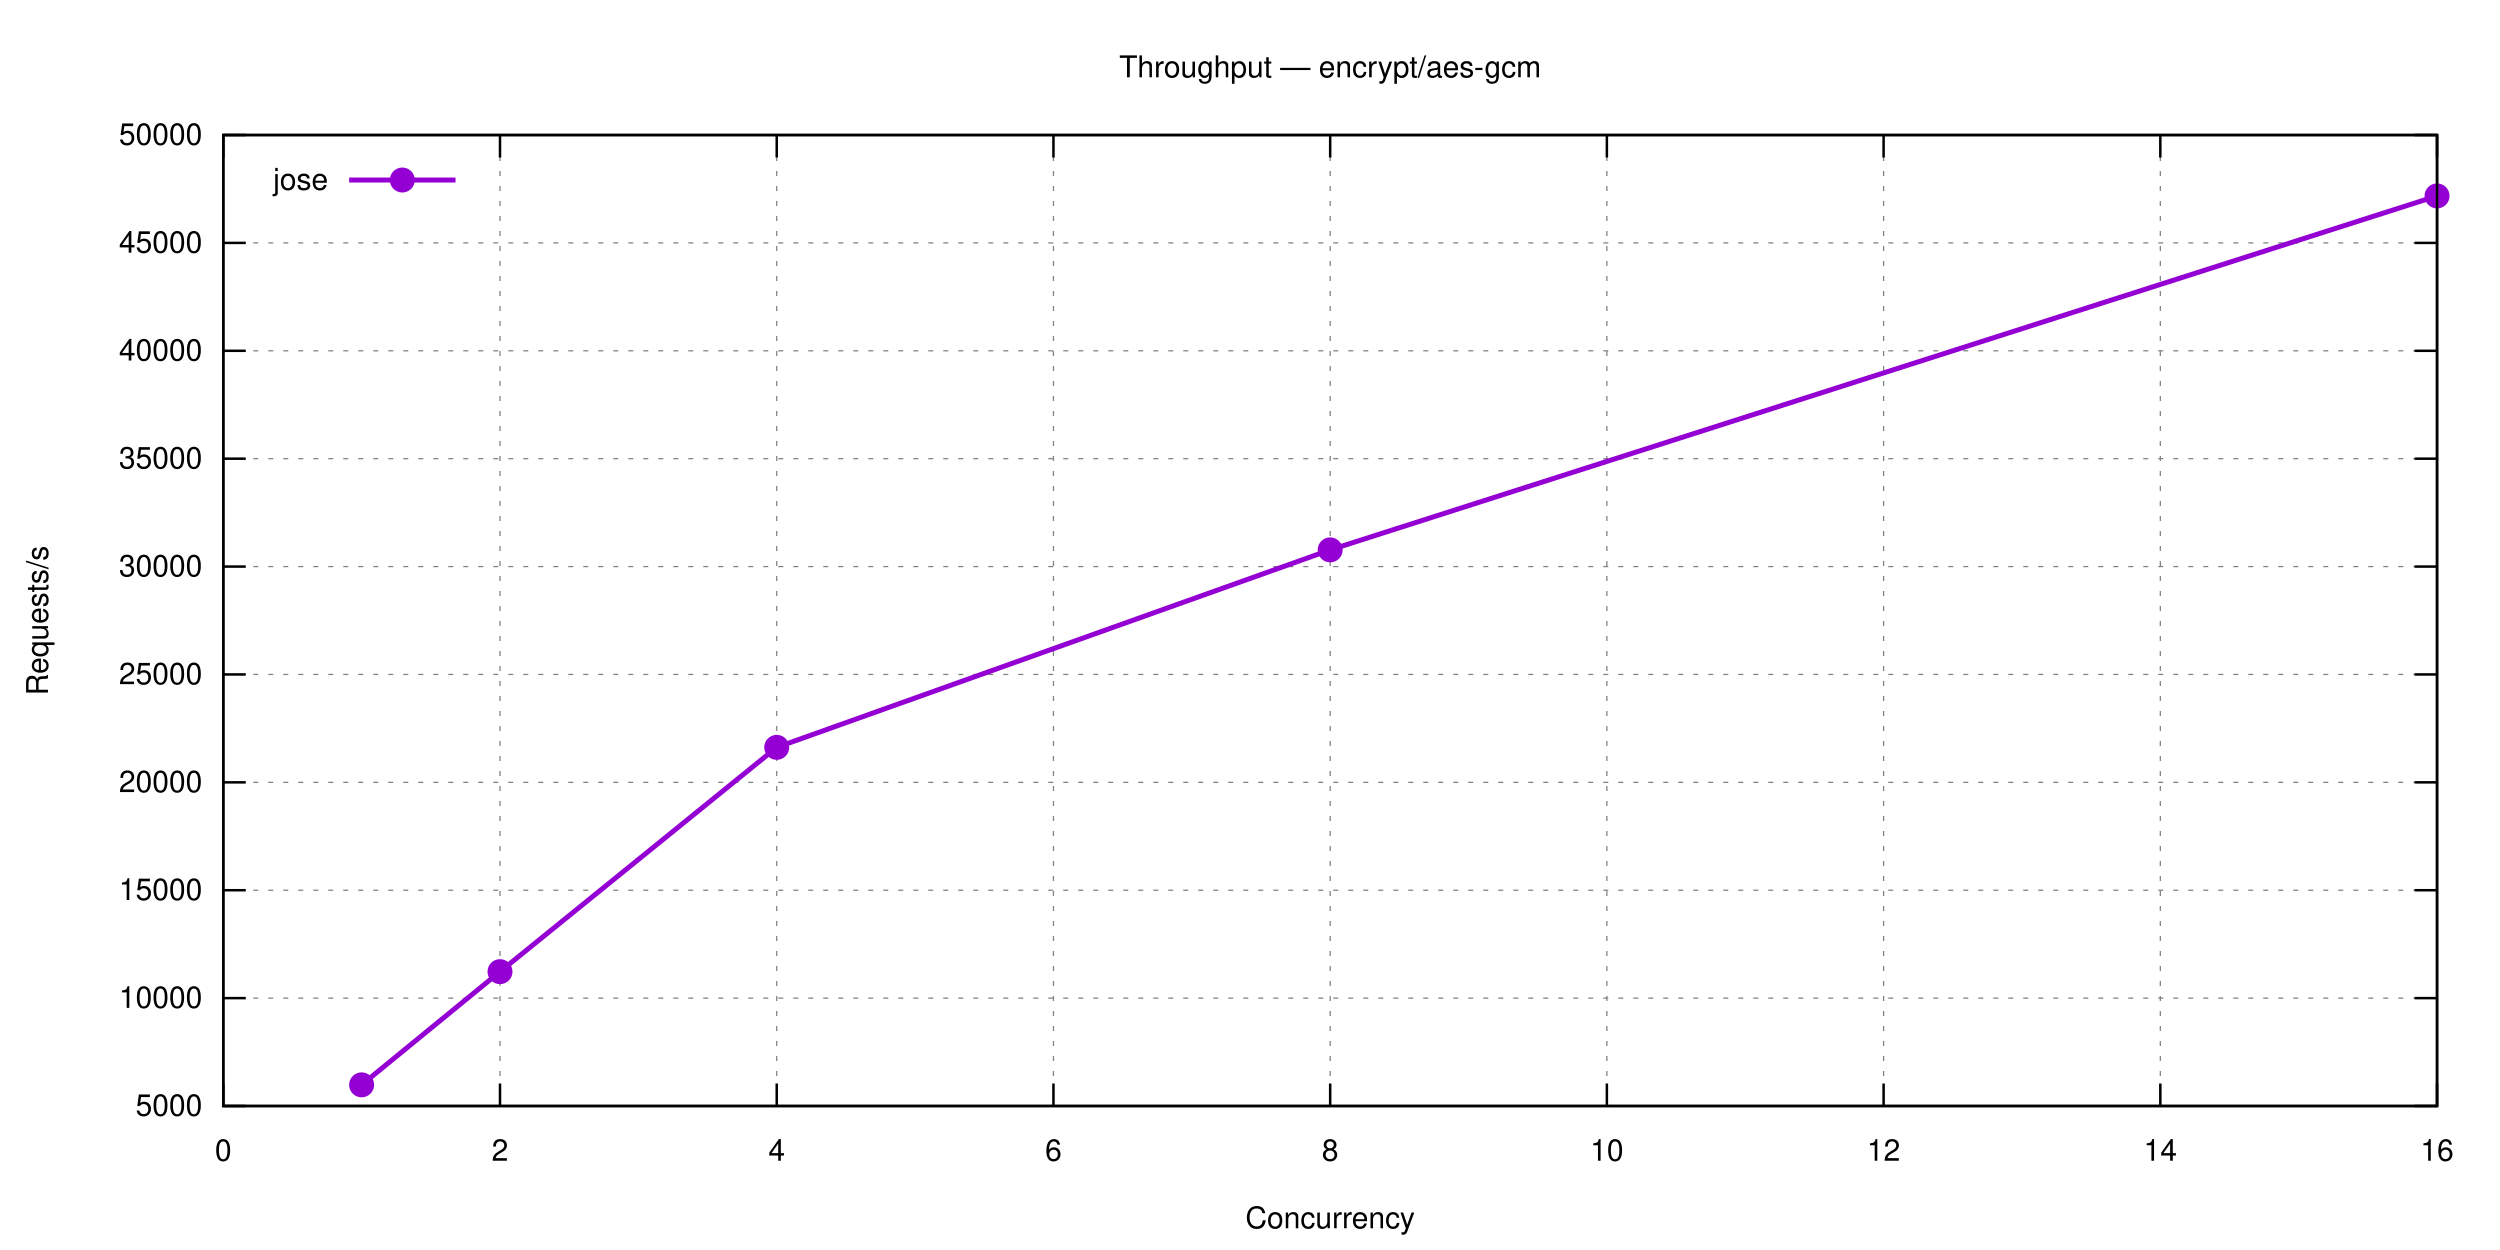
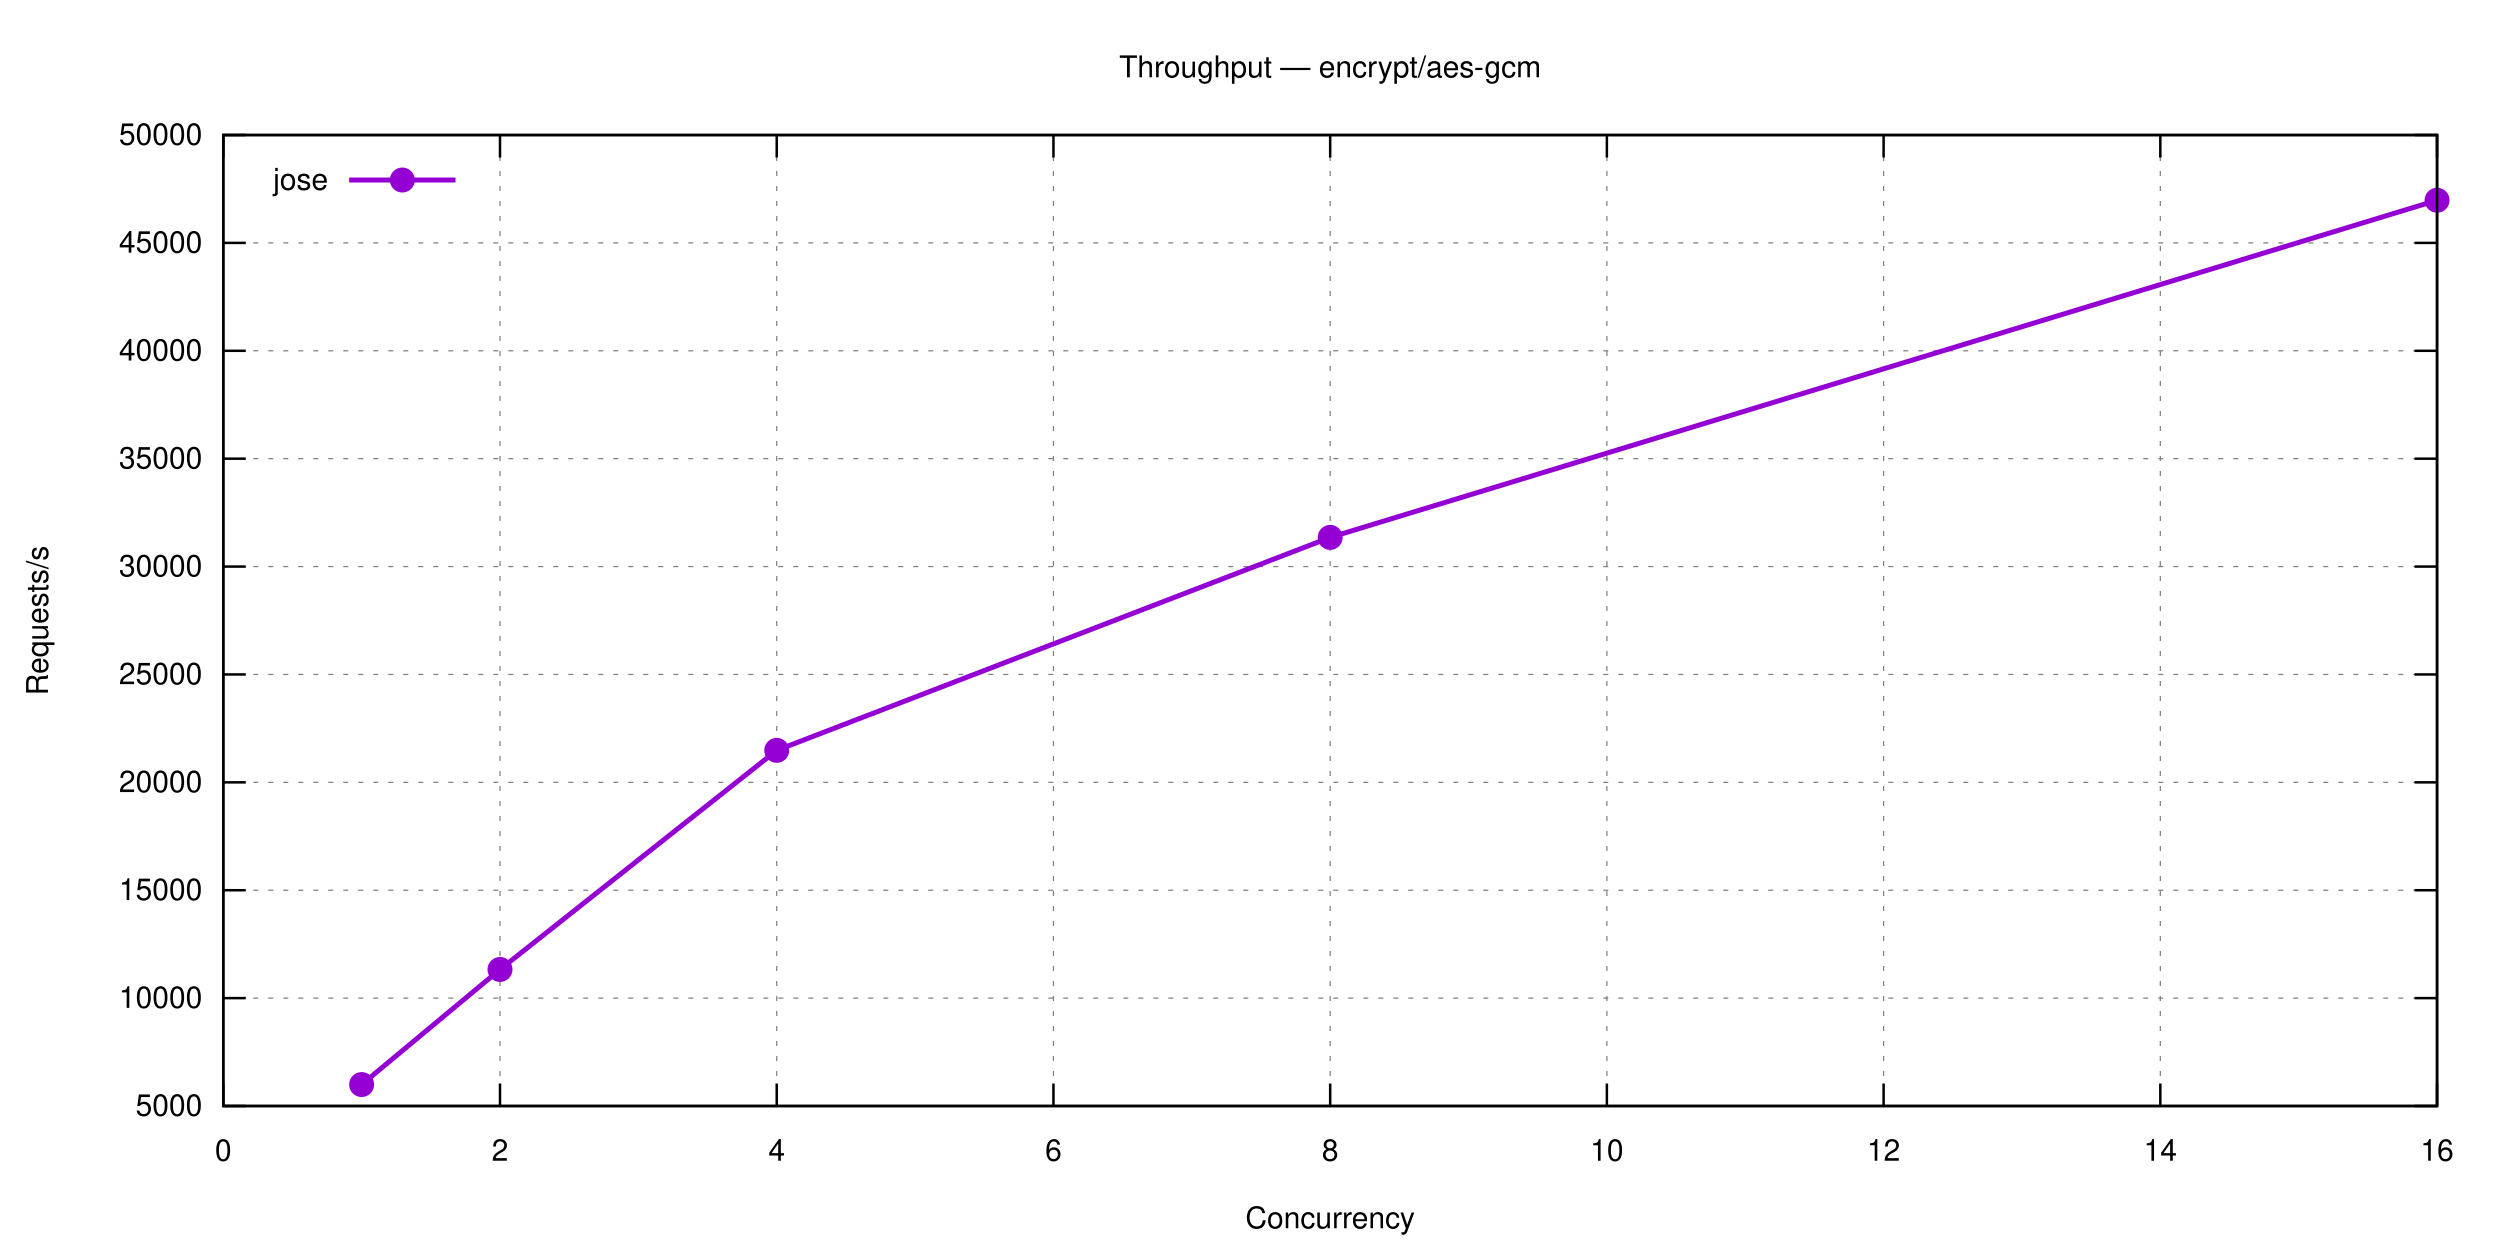
<svg xmlns="http://www.w3.org/2000/svg" xmlns:xlink="http://www.w3.org/1999/xlink" width="1000" height="500" viewBox="0 0 1000 500">
  <g id="gnuplot_canvas">
    <rect x="0" y="0" width="1000" height="500" fill="none" />
    <defs>
      <circle id="gpDot" r="0.5" stroke-width="0.5" stroke="currentColor" />
      <path id="gpPt0" stroke-width="0.222" stroke="currentColor" d="M-1,0 h2 M0,-1 v2" />
      <path id="gpPt1" stroke-width="0.222" stroke="currentColor" d="M-1,-1 L1,1 M1,-1 L-1,1" />
      <path id="gpPt2" stroke-width="0.222" stroke="currentColor" d="M-1,0 L1,0 M0,-1 L0,1 M-1,-1 L1,1 M-1,1 L1,-1" />
      <rect id="gpPt3" stroke-width="0.222" stroke="currentColor" x="-1" y="-1" width="2" height="2" />
      <rect id="gpPt4" stroke-width="0.222" stroke="currentColor" fill="currentColor" x="-1" y="-1" width="2" height="2" />
      <circle id="gpPt5" stroke-width="0.222" stroke="currentColor" cx="0" cy="0" r="1" />
      <use xlink:href="#gpPt5" id="gpPt6" fill="currentColor" stroke="none" />
      <path id="gpPt7" stroke-width="0.222" stroke="currentColor" d="M0,-1.33 L-1.33,0.67 L1.33,0.67 z" />
      <use xlink:href="#gpPt7" id="gpPt8" fill="currentColor" stroke="none" />
      <use xlink:href="#gpPt7" id="gpPt9" stroke="currentColor" transform="rotate(180)" />
      <use xlink:href="#gpPt9" id="gpPt10" fill="currentColor" stroke="none" />
      <use xlink:href="#gpPt3" id="gpPt11" stroke="currentColor" transform="rotate(45)" />
      <use xlink:href="#gpPt11" id="gpPt12" fill="currentColor" stroke="none" />
      <path id="gpPt13" stroke-width="0.222" stroke="currentColor" d="M0,1.330 L1.265,0.411 L0.782,-1.067 L-0.782,-1.076 L-1.265,0.411 z" />
      <use xlink:href="#gpPt13" id="gpPt14" fill="currentColor" stroke="none" />
      <filter id="textbox" filterUnits="objectBoundingBox" x="0" y="0" height="1" width="1">
        <feFlood flood-color="white" flood-opacity="1" result="bgnd" />
        <feComposite in="SourceGraphic" in2="bgnd" operator="atop" />
      </filter>
      <filter id="greybox" filterUnits="objectBoundingBox" x="0" y="0" height="1" width="1">
        <feFlood flood-color="lightgrey" flood-opacity="1" result="grey" />
        <feComposite in="SourceGraphic" in2="grey" operator="atop" />
      </filter>
    </defs>
    <g fill="none" color="white" stroke="currentColor" stroke-width="1.00" stroke-linecap="butt" stroke-linejoin="miter">
</g>
    <g fill="none" color="black" stroke="currentColor" stroke-width="1.00" stroke-linecap="butt" stroke-linejoin="miter">
</g>
    <g fill="none" color="black" stroke="black" stroke-width="0.50" stroke-linecap="butt" stroke-linejoin="miter">
</g>
    <g fill="none" color="gray" stroke="currentColor" stroke-width="0.50" stroke-linecap="butt" stroke-linejoin="miter">
      <path stroke="gray" stroke-dasharray="2,4" class="gridline" d="M89.31,442.40 L974.82,442.40  " />
    </g>
    <g fill="none" color="gray" stroke="gray" stroke-width="1.00" stroke-linecap="butt" stroke-linejoin="miter">
</g>
    <g fill="none" color="black" stroke="currentColor" stroke-width="1.00" stroke-linecap="butt" stroke-linejoin="miter">
      <path stroke="black" d="M89.31,442.40 L98.31,442.40 M974.82,442.40 L965.82,442.40  " />
      <g transform="translate(80.92,446.30)" stroke="none" fill="black" font-family="Helvetica" font-size="12.00" text-anchor="end">
        <text>
          <tspan font-family="Helvetica"> 5000</tspan>
        </text>
      </g>
    </g>
    <g fill="none" color="black" stroke="currentColor" stroke-width="1.00" stroke-linecap="butt" stroke-linejoin="miter">
</g>
    <g fill="none" color="black" stroke="black" stroke-width="0.50" stroke-linecap="butt" stroke-linejoin="miter">
</g>
    <g fill="none" color="gray" stroke="currentColor" stroke-width="0.50" stroke-linecap="butt" stroke-linejoin="miter">
      <path stroke="gray" stroke-dasharray="2,4" class="gridline" d="M89.31,399.25 L974.82,399.25  " />
    </g>
    <g fill="none" color="gray" stroke="gray" stroke-width="1.00" stroke-linecap="butt" stroke-linejoin="miter">
</g>
    <g fill="none" color="black" stroke="currentColor" stroke-width="1.00" stroke-linecap="butt" stroke-linejoin="miter">
      <path stroke="black" d="M89.31,399.25 L98.31,399.25 M974.82,399.25 L965.82,399.25  " />
      <g transform="translate(80.92,403.15)" stroke="none" fill="black" font-family="Helvetica" font-size="12.00" text-anchor="end">
        <text>
          <tspan font-family="Helvetica"> 10000</tspan>
        </text>
      </g>
    </g>
    <g fill="none" color="black" stroke="currentColor" stroke-width="1.00" stroke-linecap="butt" stroke-linejoin="miter">
</g>
    <g fill="none" color="black" stroke="black" stroke-width="0.50" stroke-linecap="butt" stroke-linejoin="miter">
</g>
    <g fill="none" color="gray" stroke="currentColor" stroke-width="0.50" stroke-linecap="butt" stroke-linejoin="miter">
      <path stroke="gray" stroke-dasharray="2,4" class="gridline" d="M89.31,356.09 L974.82,356.09  " />
    </g>
    <g fill="none" color="gray" stroke="gray" stroke-width="1.00" stroke-linecap="butt" stroke-linejoin="miter">
</g>
    <g fill="none" color="black" stroke="currentColor" stroke-width="1.00" stroke-linecap="butt" stroke-linejoin="miter">
      <path stroke="black" d="M89.31,356.09 L98.31,356.09 M974.82,356.09 L965.82,356.09  " />
      <g transform="translate(80.92,359.99)" stroke="none" fill="black" font-family="Helvetica" font-size="12.00" text-anchor="end">
        <text>
          <tspan font-family="Helvetica"> 15000</tspan>
        </text>
      </g>
    </g>
    <g fill="none" color="black" stroke="currentColor" stroke-width="1.00" stroke-linecap="butt" stroke-linejoin="miter">
</g>
    <g fill="none" color="black" stroke="black" stroke-width="0.50" stroke-linecap="butt" stroke-linejoin="miter">
</g>
    <g fill="none" color="gray" stroke="currentColor" stroke-width="0.50" stroke-linecap="butt" stroke-linejoin="miter">
      <path stroke="gray" stroke-dasharray="2,4" class="gridline" d="M89.31,312.94 L974.82,312.94  " />
    </g>
    <g fill="none" color="gray" stroke="gray" stroke-width="1.00" stroke-linecap="butt" stroke-linejoin="miter">
</g>
    <g fill="none" color="black" stroke="currentColor" stroke-width="1.00" stroke-linecap="butt" stroke-linejoin="miter">
      <path stroke="black" d="M89.31,312.94 L98.31,312.94 M974.82,312.94 L965.82,312.94  " />
      <g transform="translate(80.92,316.84)" stroke="none" fill="black" font-family="Helvetica" font-size="12.00" text-anchor="end">
        <text>
          <tspan font-family="Helvetica"> 20000</tspan>
        </text>
      </g>
    </g>
    <g fill="none" color="black" stroke="currentColor" stroke-width="1.00" stroke-linecap="butt" stroke-linejoin="miter">
</g>
    <g fill="none" color="black" stroke="black" stroke-width="0.50" stroke-linecap="butt" stroke-linejoin="miter">
</g>
    <g fill="none" color="gray" stroke="currentColor" stroke-width="0.50" stroke-linecap="butt" stroke-linejoin="miter">
      <path stroke="gray" stroke-dasharray="2,4" class="gridline" d="M89.31,269.78 L974.82,269.78  " />
    </g>
    <g fill="none" color="gray" stroke="gray" stroke-width="1.00" stroke-linecap="butt" stroke-linejoin="miter">
</g>
    <g fill="none" color="black" stroke="currentColor" stroke-width="1.00" stroke-linecap="butt" stroke-linejoin="miter">
      <path stroke="black" d="M89.31,269.78 L98.31,269.78 M974.82,269.78 L965.82,269.78  " />
      <g transform="translate(80.92,273.68)" stroke="none" fill="black" font-family="Helvetica" font-size="12.00" text-anchor="end">
        <text>
          <tspan font-family="Helvetica"> 25000</tspan>
        </text>
      </g>
    </g>
    <g fill="none" color="black" stroke="currentColor" stroke-width="1.00" stroke-linecap="butt" stroke-linejoin="miter">
</g>
    <g fill="none" color="black" stroke="black" stroke-width="0.50" stroke-linecap="butt" stroke-linejoin="miter">
</g>
    <g fill="none" color="gray" stroke="currentColor" stroke-width="0.50" stroke-linecap="butt" stroke-linejoin="miter">
      <path stroke="gray" stroke-dasharray="2,4" class="gridline" d="M89.31,226.63 L974.82,226.63  " />
    </g>
    <g fill="none" color="gray" stroke="gray" stroke-width="1.00" stroke-linecap="butt" stroke-linejoin="miter">
</g>
    <g fill="none" color="black" stroke="currentColor" stroke-width="1.00" stroke-linecap="butt" stroke-linejoin="miter">
      <path stroke="black" d="M89.31,226.63 L98.31,226.63 M974.82,226.63 L965.82,226.63  " />
      <g transform="translate(80.92,230.53)" stroke="none" fill="black" font-family="Helvetica" font-size="12.00" text-anchor="end">
        <text>
          <tspan font-family="Helvetica"> 30000</tspan>
        </text>
      </g>
    </g>
    <g fill="none" color="black" stroke="currentColor" stroke-width="1.00" stroke-linecap="butt" stroke-linejoin="miter">
</g>
    <g fill="none" color="black" stroke="black" stroke-width="0.50" stroke-linecap="butt" stroke-linejoin="miter">
</g>
    <g fill="none" color="gray" stroke="currentColor" stroke-width="0.50" stroke-linecap="butt" stroke-linejoin="miter">
      <path stroke="gray" stroke-dasharray="2,4" class="gridline" d="M89.31,183.47 L974.82,183.47  " />
    </g>
    <g fill="none" color="gray" stroke="gray" stroke-width="1.00" stroke-linecap="butt" stroke-linejoin="miter">
</g>
    <g fill="none" color="black" stroke="currentColor" stroke-width="1.00" stroke-linecap="butt" stroke-linejoin="miter">
      <path stroke="black" d="M89.31,183.47 L98.31,183.47 M974.82,183.47 L965.82,183.47  " />
      <g transform="translate(80.92,187.37)" stroke="none" fill="black" font-family="Helvetica" font-size="12.00" text-anchor="end">
        <text>
          <tspan font-family="Helvetica"> 35000</tspan>
        </text>
      </g>
    </g>
    <g fill="none" color="black" stroke="currentColor" stroke-width="1.00" stroke-linecap="butt" stroke-linejoin="miter">
</g>
    <g fill="none" color="black" stroke="black" stroke-width="0.50" stroke-linecap="butt" stroke-linejoin="miter">
</g>
    <g fill="none" color="gray" stroke="currentColor" stroke-width="0.50" stroke-linecap="butt" stroke-linejoin="miter">
      <path stroke="gray" stroke-dasharray="2,4" class="gridline" d="M89.31,140.32 L974.82,140.32  " />
    </g>
    <g fill="none" color="gray" stroke="gray" stroke-width="1.00" stroke-linecap="butt" stroke-linejoin="miter">
</g>
    <g fill="none" color="black" stroke="currentColor" stroke-width="1.00" stroke-linecap="butt" stroke-linejoin="miter">
      <path stroke="black" d="M89.31,140.32 L98.31,140.32 M974.82,140.32 L965.82,140.32  " />
      <g transform="translate(80.92,144.22)" stroke="none" fill="black" font-family="Helvetica" font-size="12.00" text-anchor="end">
        <text>
          <tspan font-family="Helvetica"> 40000</tspan>
        </text>
      </g>
    </g>
    <g fill="none" color="black" stroke="currentColor" stroke-width="1.00" stroke-linecap="butt" stroke-linejoin="miter">
</g>
    <g fill="none" color="black" stroke="black" stroke-width="0.50" stroke-linecap="butt" stroke-linejoin="miter">
</g>
    <g fill="none" color="gray" stroke="currentColor" stroke-width="0.50" stroke-linecap="butt" stroke-linejoin="miter">
      <path stroke="gray" stroke-dasharray="2,4" class="gridline" d="M89.31,97.16 L974.82,97.16  " />
    </g>
    <g fill="none" color="gray" stroke="gray" stroke-width="1.00" stroke-linecap="butt" stroke-linejoin="miter">
</g>
    <g fill="none" color="black" stroke="currentColor" stroke-width="1.00" stroke-linecap="butt" stroke-linejoin="miter">
      <path stroke="black" d="M89.31,97.16 L98.31,97.16 M974.82,97.16 L965.82,97.16  " />
      <g transform="translate(80.92,101.06)" stroke="none" fill="black" font-family="Helvetica" font-size="12.00" text-anchor="end">
        <text>
          <tspan font-family="Helvetica"> 45000</tspan>
        </text>
      </g>
    </g>
    <g fill="none" color="black" stroke="currentColor" stroke-width="1.00" stroke-linecap="butt" stroke-linejoin="miter">
</g>
    <g fill="none" color="black" stroke="black" stroke-width="0.50" stroke-linecap="butt" stroke-linejoin="miter">
</g>
    <g fill="none" color="gray" stroke="currentColor" stroke-width="0.50" stroke-linecap="butt" stroke-linejoin="miter">
      <path stroke="gray" stroke-dasharray="2,4" class="gridline" d="M89.31,54.01 L974.82,54.01  " />
    </g>
    <g fill="none" color="gray" stroke="gray" stroke-width="1.00" stroke-linecap="butt" stroke-linejoin="miter">
</g>
    <g fill="none" color="black" stroke="currentColor" stroke-width="1.00" stroke-linecap="butt" stroke-linejoin="miter">
      <path stroke="black" d="M89.31,54.01 L98.31,54.01 M974.82,54.01 L965.82,54.01  " />
      <g transform="translate(80.92,57.91)" stroke="none" fill="black" font-family="Helvetica" font-size="12.00" text-anchor="end">
        <text>
          <tspan font-family="Helvetica"> 50000</tspan>
        </text>
      </g>
    </g>
    <g fill="none" color="black" stroke="currentColor" stroke-width="1.00" stroke-linecap="butt" stroke-linejoin="miter">
</g>
    <g fill="none" color="black" stroke="black" stroke-width="0.50" stroke-linecap="butt" stroke-linejoin="miter">
</g>
    <g fill="none" color="gray" stroke="currentColor" stroke-width="0.50" stroke-linecap="butt" stroke-linejoin="miter">
      <path stroke="gray" stroke-dasharray="2,4" class="gridline" d="M89.31,442.40 L89.31,54.01  " />
    </g>
    <g fill="none" color="gray" stroke="gray" stroke-width="1.00" stroke-linecap="butt" stroke-linejoin="miter">
</g>
    <g fill="none" color="black" stroke="currentColor" stroke-width="1.00" stroke-linecap="butt" stroke-linejoin="miter">
      <path stroke="black" d="M89.31,442.40 L89.31,433.40 M89.31,54.01 L89.31,63.01  " />
      <g transform="translate(89.31,464.30)" stroke="none" fill="black" font-family="Helvetica" font-size="12.00" text-anchor="middle">
        <text>
          <tspan font-family="Helvetica"> 0</tspan>
        </text>
      </g>
    </g>
    <g fill="none" color="black" stroke="currentColor" stroke-width="1.00" stroke-linecap="butt" stroke-linejoin="miter">
</g>
    <g fill="none" color="black" stroke="black" stroke-width="0.50" stroke-linecap="butt" stroke-linejoin="miter">
</g>
    <g fill="none" color="gray" stroke="currentColor" stroke-width="0.50" stroke-linecap="butt" stroke-linejoin="miter">
      <path stroke="gray" stroke-dasharray="2,4" class="gridline" d="M200.00,442.40 L200.00,54.01  " />
    </g>
    <g fill="none" color="gray" stroke="gray" stroke-width="1.00" stroke-linecap="butt" stroke-linejoin="miter">
</g>
    <g fill="none" color="black" stroke="currentColor" stroke-width="1.00" stroke-linecap="butt" stroke-linejoin="miter">
      <path stroke="black" d="M200.00,442.40 L200.00,433.40 M200.00,54.01 L200.00,63.01  " />
      <g transform="translate(200.00,464.30)" stroke="none" fill="black" font-family="Helvetica" font-size="12.00" text-anchor="middle">
        <text>
          <tspan font-family="Helvetica"> 2</tspan>
        </text>
      </g>
    </g>
    <g fill="none" color="black" stroke="currentColor" stroke-width="1.00" stroke-linecap="butt" stroke-linejoin="miter">
</g>
    <g fill="none" color="black" stroke="black" stroke-width="0.50" stroke-linecap="butt" stroke-linejoin="miter">
</g>
    <g fill="none" color="gray" stroke="currentColor" stroke-width="0.50" stroke-linecap="butt" stroke-linejoin="miter">
      <path stroke="gray" stroke-dasharray="2,4" class="gridline" d="M310.69,442.40 L310.69,54.01  " />
    </g>
    <g fill="none" color="gray" stroke="gray" stroke-width="1.00" stroke-linecap="butt" stroke-linejoin="miter">
</g>
    <g fill="none" color="black" stroke="currentColor" stroke-width="1.00" stroke-linecap="butt" stroke-linejoin="miter">
      <path stroke="black" d="M310.69,442.40 L310.69,433.40 M310.69,54.01 L310.69,63.01  " />
      <g transform="translate(310.69,464.30)" stroke="none" fill="black" font-family="Helvetica" font-size="12.00" text-anchor="middle">
        <text>
          <tspan font-family="Helvetica"> 4</tspan>
        </text>
      </g>
    </g>
    <g fill="none" color="black" stroke="currentColor" stroke-width="1.00" stroke-linecap="butt" stroke-linejoin="miter">
</g>
    <g fill="none" color="black" stroke="black" stroke-width="0.50" stroke-linecap="butt" stroke-linejoin="miter">
</g>
    <g fill="none" color="gray" stroke="currentColor" stroke-width="0.50" stroke-linecap="butt" stroke-linejoin="miter">
      <path stroke="gray" stroke-dasharray="2,4" class="gridline" d="M421.38,442.40 L421.38,54.01  " />
    </g>
    <g fill="none" color="gray" stroke="gray" stroke-width="1.00" stroke-linecap="butt" stroke-linejoin="miter">
</g>
    <g fill="none" color="black" stroke="currentColor" stroke-width="1.00" stroke-linecap="butt" stroke-linejoin="miter">
      <path stroke="black" d="M421.38,442.40 L421.38,433.40 M421.38,54.01 L421.38,63.01  " />
      <g transform="translate(421.38,464.30)" stroke="none" fill="black" font-family="Helvetica" font-size="12.00" text-anchor="middle">
        <text>
          <tspan font-family="Helvetica"> 6</tspan>
        </text>
      </g>
    </g>
    <g fill="none" color="black" stroke="currentColor" stroke-width="1.00" stroke-linecap="butt" stroke-linejoin="miter">
</g>
    <g fill="none" color="black" stroke="black" stroke-width="0.50" stroke-linecap="butt" stroke-linejoin="miter">
</g>
    <g fill="none" color="gray" stroke="currentColor" stroke-width="0.50" stroke-linecap="butt" stroke-linejoin="miter">
      <path stroke="gray" stroke-dasharray="2,4" class="gridline" d="M532.07,442.40 L532.07,54.01  " />
    </g>
    <g fill="none" color="gray" stroke="gray" stroke-width="1.00" stroke-linecap="butt" stroke-linejoin="miter">
</g>
    <g fill="none" color="black" stroke="currentColor" stroke-width="1.00" stroke-linecap="butt" stroke-linejoin="miter">
      <path stroke="black" d="M532.07,442.40 L532.07,433.40 M532.07,54.01 L532.07,63.01  " />
      <g transform="translate(532.07,464.30)" stroke="none" fill="black" font-family="Helvetica" font-size="12.00" text-anchor="middle">
        <text>
          <tspan font-family="Helvetica"> 8</tspan>
        </text>
      </g>
    </g>
    <g fill="none" color="black" stroke="currentColor" stroke-width="1.00" stroke-linecap="butt" stroke-linejoin="miter">
</g>
    <g fill="none" color="black" stroke="black" stroke-width="0.50" stroke-linecap="butt" stroke-linejoin="miter">
</g>
    <g fill="none" color="gray" stroke="currentColor" stroke-width="0.50" stroke-linecap="butt" stroke-linejoin="miter">
      <path stroke="gray" stroke-dasharray="2,4" class="gridline" d="M642.75,442.40 L642.75,54.01  " />
    </g>
    <g fill="none" color="gray" stroke="gray" stroke-width="1.00" stroke-linecap="butt" stroke-linejoin="miter">
</g>
    <g fill="none" color="black" stroke="currentColor" stroke-width="1.00" stroke-linecap="butt" stroke-linejoin="miter">
      <path stroke="black" d="M642.75,442.40 L642.75,433.40 M642.75,54.01 L642.75,63.01  " />
      <g transform="translate(642.75,464.30)" stroke="none" fill="black" font-family="Helvetica" font-size="12.00" text-anchor="middle">
        <text>
          <tspan font-family="Helvetica"> 10</tspan>
        </text>
      </g>
    </g>
    <g fill="none" color="black" stroke="currentColor" stroke-width="1.00" stroke-linecap="butt" stroke-linejoin="miter">
</g>
    <g fill="none" color="black" stroke="black" stroke-width="0.50" stroke-linecap="butt" stroke-linejoin="miter">
</g>
    <g fill="none" color="gray" stroke="currentColor" stroke-width="0.50" stroke-linecap="butt" stroke-linejoin="miter">
      <path stroke="gray" stroke-dasharray="2,4" class="gridline" d="M753.44,442.40 L753.44,54.01  " />
    </g>
    <g fill="none" color="gray" stroke="gray" stroke-width="1.00" stroke-linecap="butt" stroke-linejoin="miter">
</g>
    <g fill="none" color="black" stroke="currentColor" stroke-width="1.00" stroke-linecap="butt" stroke-linejoin="miter">
      <path stroke="black" d="M753.44,442.40 L753.44,433.40 M753.44,54.01 L753.44,63.01  " />
      <g transform="translate(753.44,464.30)" stroke="none" fill="black" font-family="Helvetica" font-size="12.00" text-anchor="middle">
        <text>
          <tspan font-family="Helvetica"> 12</tspan>
        </text>
      </g>
    </g>
    <g fill="none" color="black" stroke="currentColor" stroke-width="1.00" stroke-linecap="butt" stroke-linejoin="miter">
</g>
    <g fill="none" color="black" stroke="black" stroke-width="0.50" stroke-linecap="butt" stroke-linejoin="miter">
</g>
    <g fill="none" color="gray" stroke="currentColor" stroke-width="0.50" stroke-linecap="butt" stroke-linejoin="miter">
      <path stroke="gray" stroke-dasharray="2,4" class="gridline" d="M864.13,442.40 L864.13,54.01  " />
    </g>
    <g fill="none" color="gray" stroke="gray" stroke-width="1.00" stroke-linecap="butt" stroke-linejoin="miter">
</g>
    <g fill="none" color="black" stroke="currentColor" stroke-width="1.00" stroke-linecap="butt" stroke-linejoin="miter">
      <path stroke="black" d="M864.13,442.40 L864.13,433.40 M864.13,54.01 L864.13,63.01  " />
      <g transform="translate(864.13,464.30)" stroke="none" fill="black" font-family="Helvetica" font-size="12.00" text-anchor="middle">
        <text>
          <tspan font-family="Helvetica"> 14</tspan>
        </text>
      </g>
    </g>
    <g fill="none" color="black" stroke="currentColor" stroke-width="1.00" stroke-linecap="butt" stroke-linejoin="miter">
</g>
    <g fill="none" color="black" stroke="black" stroke-width="0.50" stroke-linecap="butt" stroke-linejoin="miter">
</g>
    <g fill="none" color="gray" stroke="currentColor" stroke-width="0.50" stroke-linecap="butt" stroke-linejoin="miter">
      <path stroke="gray" stroke-dasharray="2,4" class="gridline" d="M974.82,442.40 L974.82,54.01  " />
    </g>
    <g fill="none" color="gray" stroke="gray" stroke-width="1.00" stroke-linecap="butt" stroke-linejoin="miter">
</g>
    <g fill="none" color="black" stroke="currentColor" stroke-width="1.00" stroke-linecap="butt" stroke-linejoin="miter">
      <path stroke="black" d="M974.82,442.40 L974.82,433.40 M974.82,54.01 L974.82,63.01  " />
      <g transform="translate(974.82,464.30)" stroke="none" fill="black" font-family="Helvetica" font-size="12.00" text-anchor="middle">
        <text>
          <tspan font-family="Helvetica"> 16</tspan>
        </text>
      </g>
    </g>
    <g fill="none" color="black" stroke="currentColor" stroke-width="1.00" stroke-linecap="butt" stroke-linejoin="miter">
</g>
    <g fill="none" color="black" stroke="currentColor" stroke-width="1.00" stroke-linecap="butt" stroke-linejoin="miter">
      <path stroke="black" d="M89.31,54.01 L89.31,442.40 L974.82,442.40 L974.82,54.01 L89.31,54.01 Z  " />
    </g>
    <g fill="none" color="black" stroke="currentColor" stroke-width="1.00" stroke-linecap="butt" stroke-linejoin="miter">
</g>
    <g id="gnuplot_plot_1">
      <g fill="none" color="white" stroke="black" stroke-width="2.00" stroke-linecap="butt" stroke-linejoin="miter">
</g>
      <g fill="none" color="black" stroke="currentColor" stroke-width="2.00" stroke-linecap="butt" stroke-linejoin="miter">
        <g transform="translate(131.26,75.91)" stroke="none" fill="black" font-family="Helvetica" font-size="12.00" text-anchor="end">
          <text>
            <tspan font-family="Helvetica">jose</tspan>
          </text>
        </g>
      </g>
      <g fill="none" color="black" stroke="currentColor" stroke-width="2.00" stroke-linecap="butt" stroke-linejoin="miter">
-         <path stroke="rgb(148,   0, 211)" d="M139.65,72.01 L182.21,72.01 M144.65,433.94 L200.00,388.66 L310.69,298.94 L532.07,219.95 L974.82,78.37  " />
-         <use xlink:href="#gpPt6" transform="translate(144.65,433.94) scale(4.50)" color="rgb(148,   0, 211)" />
-         <use xlink:href="#gpPt6" transform="translate(200.00,388.66) scale(4.50)" color="rgb(148,   0, 211)" />
-         <use xlink:href="#gpPt6" transform="translate(310.69,298.94) scale(4.50)" color="rgb(148,   0, 211)" />
-         <use xlink:href="#gpPt6" transform="translate(532.07,219.95) scale(4.50)" color="rgb(148,   0, 211)" />
-         <use xlink:href="#gpPt6" transform="translate(974.82,78.37) scale(4.50)" color="rgb(148,   0, 211)" />
+         <path stroke="rgb(148,   0, 211)" d="M139.65,72.01 L182.21,72.01 M144.65,433.82 L200.00,387.79 L310.69,300.14 L532.07,214.96 L974.82,80.10  " />
+         <use xlink:href="#gpPt6" transform="translate(144.65,433.82) scale(4.50)" color="rgb(148,   0, 211)" />
+         <use xlink:href="#gpPt6" transform="translate(200.00,387.79) scale(4.50)" color="rgb(148,   0, 211)" />
+         <use xlink:href="#gpPt6" transform="translate(310.69,300.14) scale(4.50)" color="rgb(148,   0, 211)" />
+         <use xlink:href="#gpPt6" transform="translate(532.07,214.96) scale(4.50)" color="rgb(148,   0, 211)" />
+         <use xlink:href="#gpPt6" transform="translate(974.82,80.10) scale(4.50)" color="rgb(148,   0, 211)" />
        <use xlink:href="#gpPt6" transform="translate(160.93,72.01) scale(4.50)" color="rgb(148,   0, 211)" />
      </g>
    </g>
    <g fill="none" color="black" stroke="currentColor" stroke-width="2.00" stroke-linecap="butt" stroke-linejoin="miter">
</g>
    <g fill="none" color="black" stroke="black" stroke-width="1.00" stroke-linecap="butt" stroke-linejoin="miter">
</g>
    <g fill="none" color="black" stroke="currentColor" stroke-width="1.00" stroke-linecap="butt" stroke-linejoin="miter">
      <path stroke="black" d="M89.31,54.01 L89.31,442.40 L974.82,442.40 L974.82,54.01 L89.31,54.01 Z  " />
      <g transform="translate(19.18,248.21) rotate(270.00)" stroke="none" fill="black" font-family="Helvetica" font-size="12.00" text-anchor="middle">
        <text>
          <tspan font-family="Helvetica">Requests/s</tspan>
        </text>
      </g>
    </g>
    <g fill="none" color="black" stroke="currentColor" stroke-width="1.00" stroke-linecap="butt" stroke-linejoin="miter">
      <g transform="translate(532.06,491.30)" stroke="none" fill="black" font-family="Helvetica" font-size="12.00" text-anchor="middle">
        <text>
          <tspan font-family="Helvetica">Concurrency</tspan>
        </text>
      </g>
    </g>
    <g fill="none" color="black" stroke="currentColor" stroke-width="1.00" stroke-linecap="butt" stroke-linejoin="miter">
</g>
    <g fill="none" color="black" stroke="currentColor" stroke-width="1.00" stroke-linecap="butt" stroke-linejoin="miter">
      <g transform="translate(532.06,30.91)" stroke="none" fill="black" font-family="Helvetica" font-size="12.00" text-anchor="middle">
        <text>
          <tspan font-family="Helvetica">Throughput — encrypt/aes-gcm</tspan>
        </text>
      </g>
    </g>
    <g fill="none" color="black" stroke="currentColor" stroke-width="1.00" stroke-linecap="butt" stroke-linejoin="miter">
</g>
  </g>
</svg>
